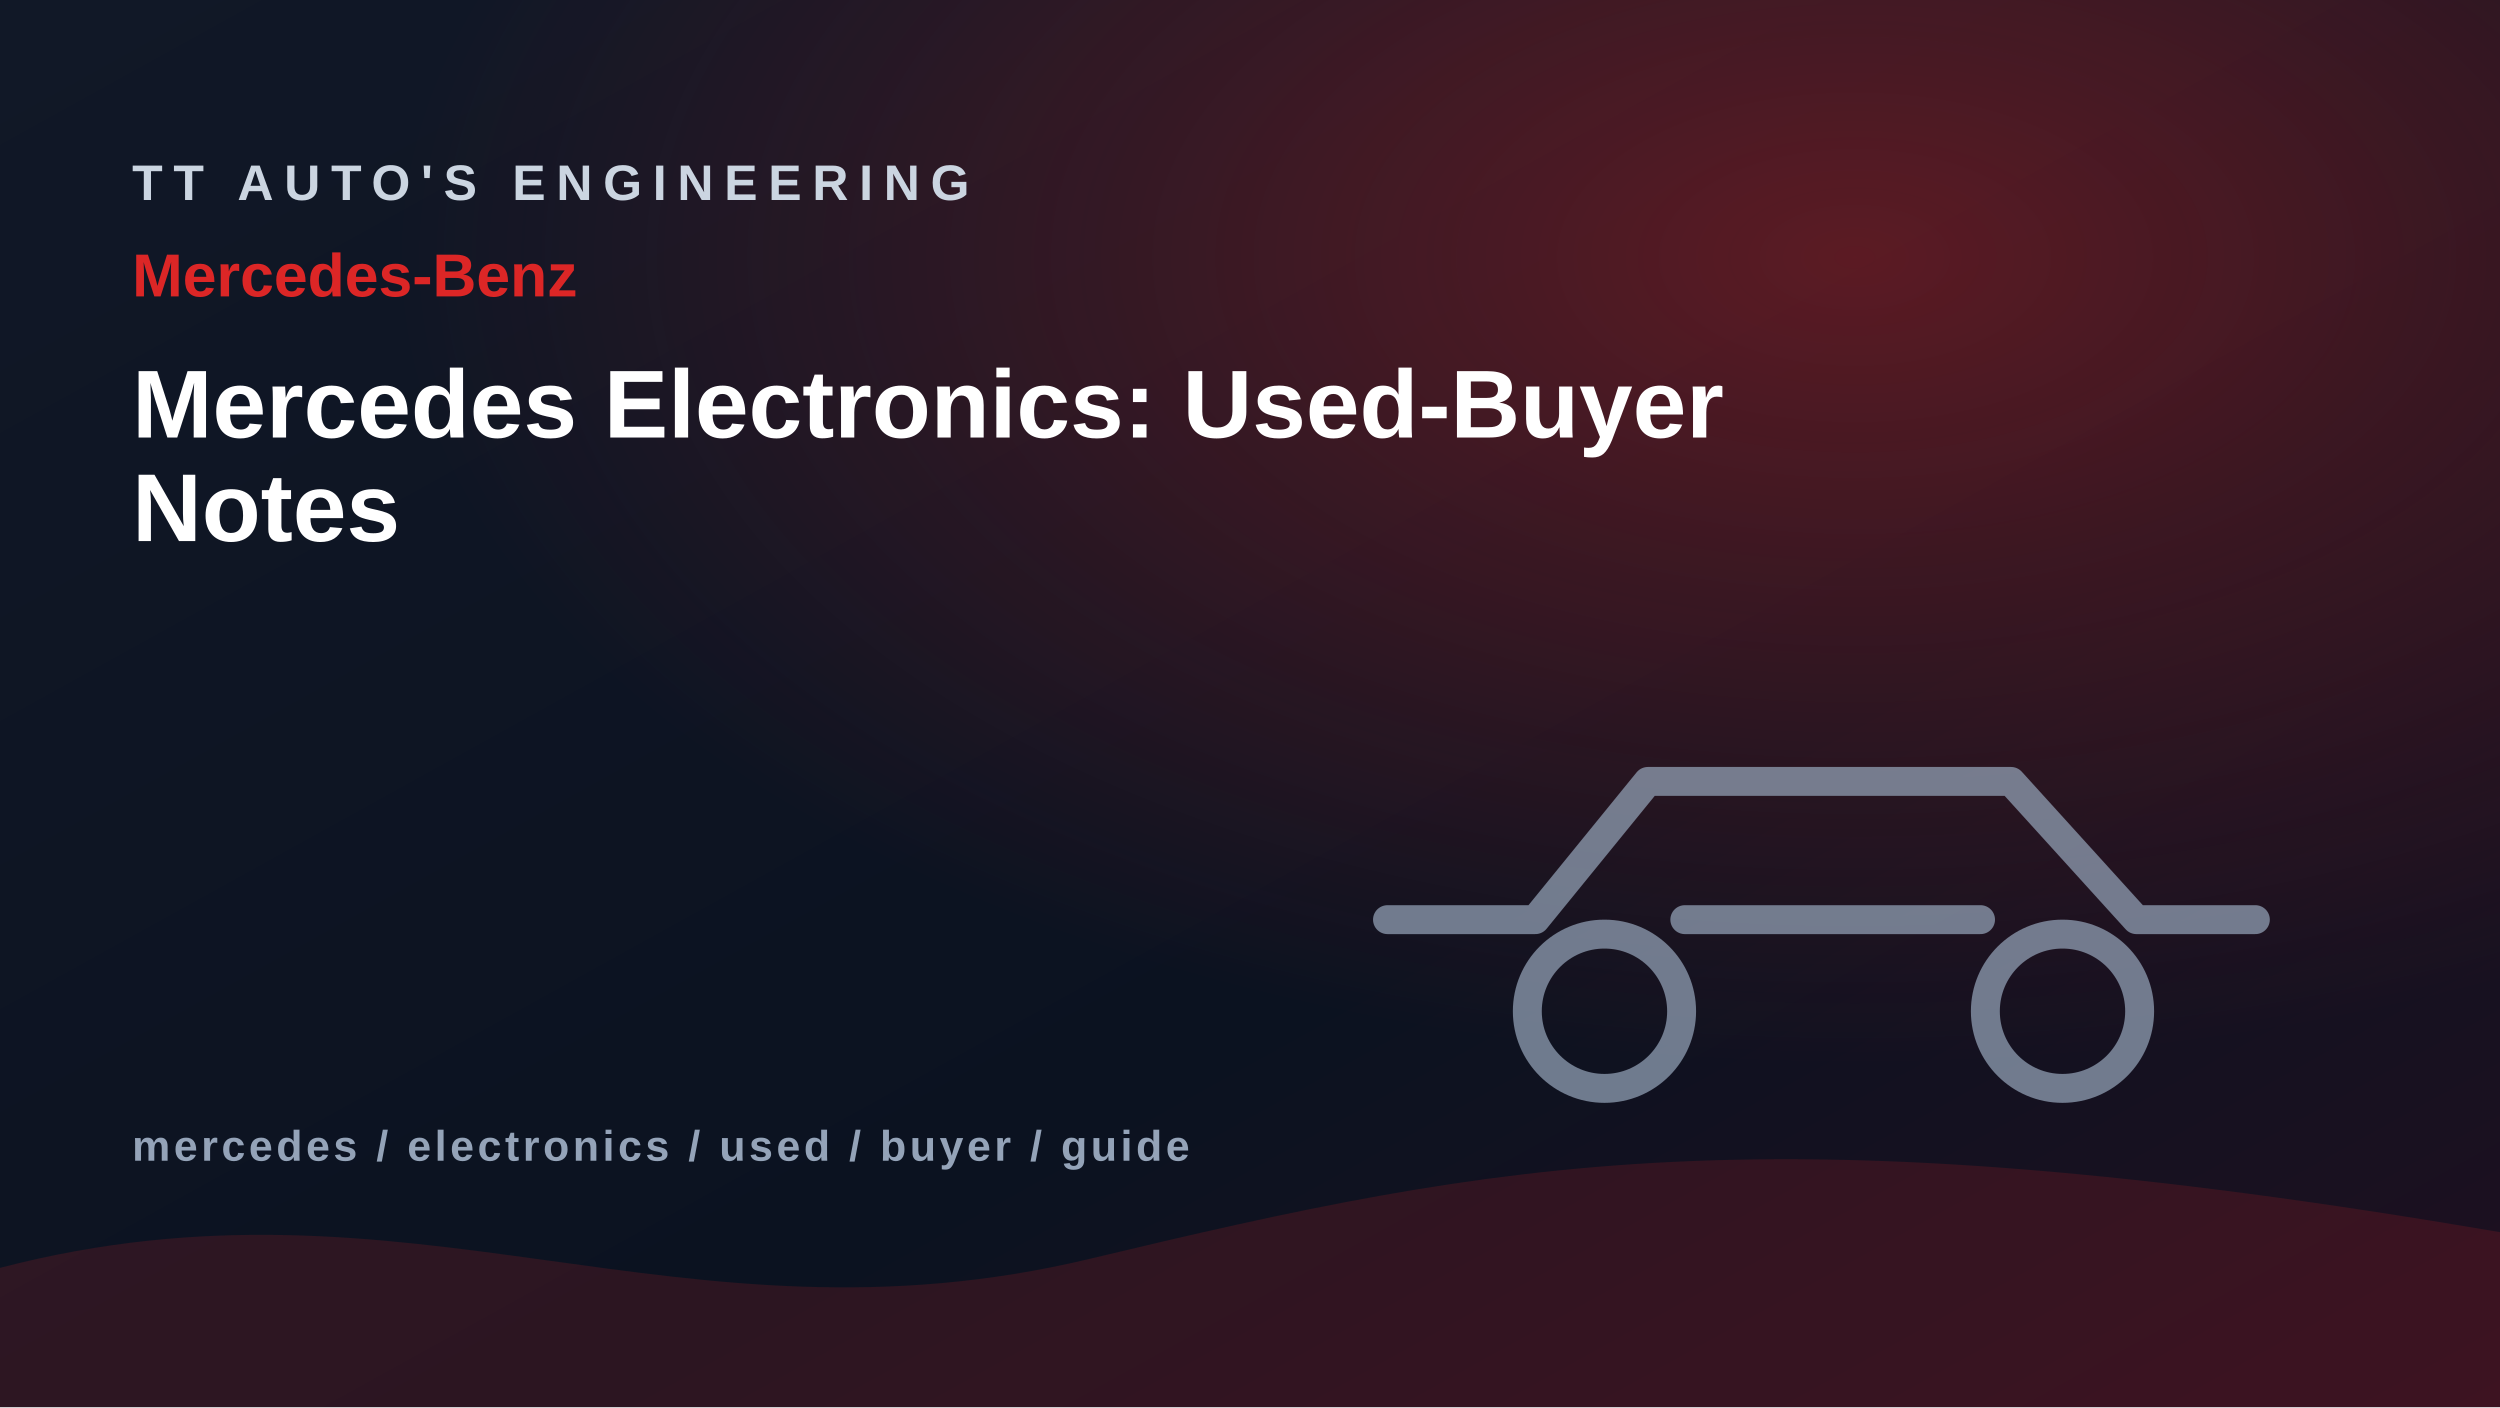
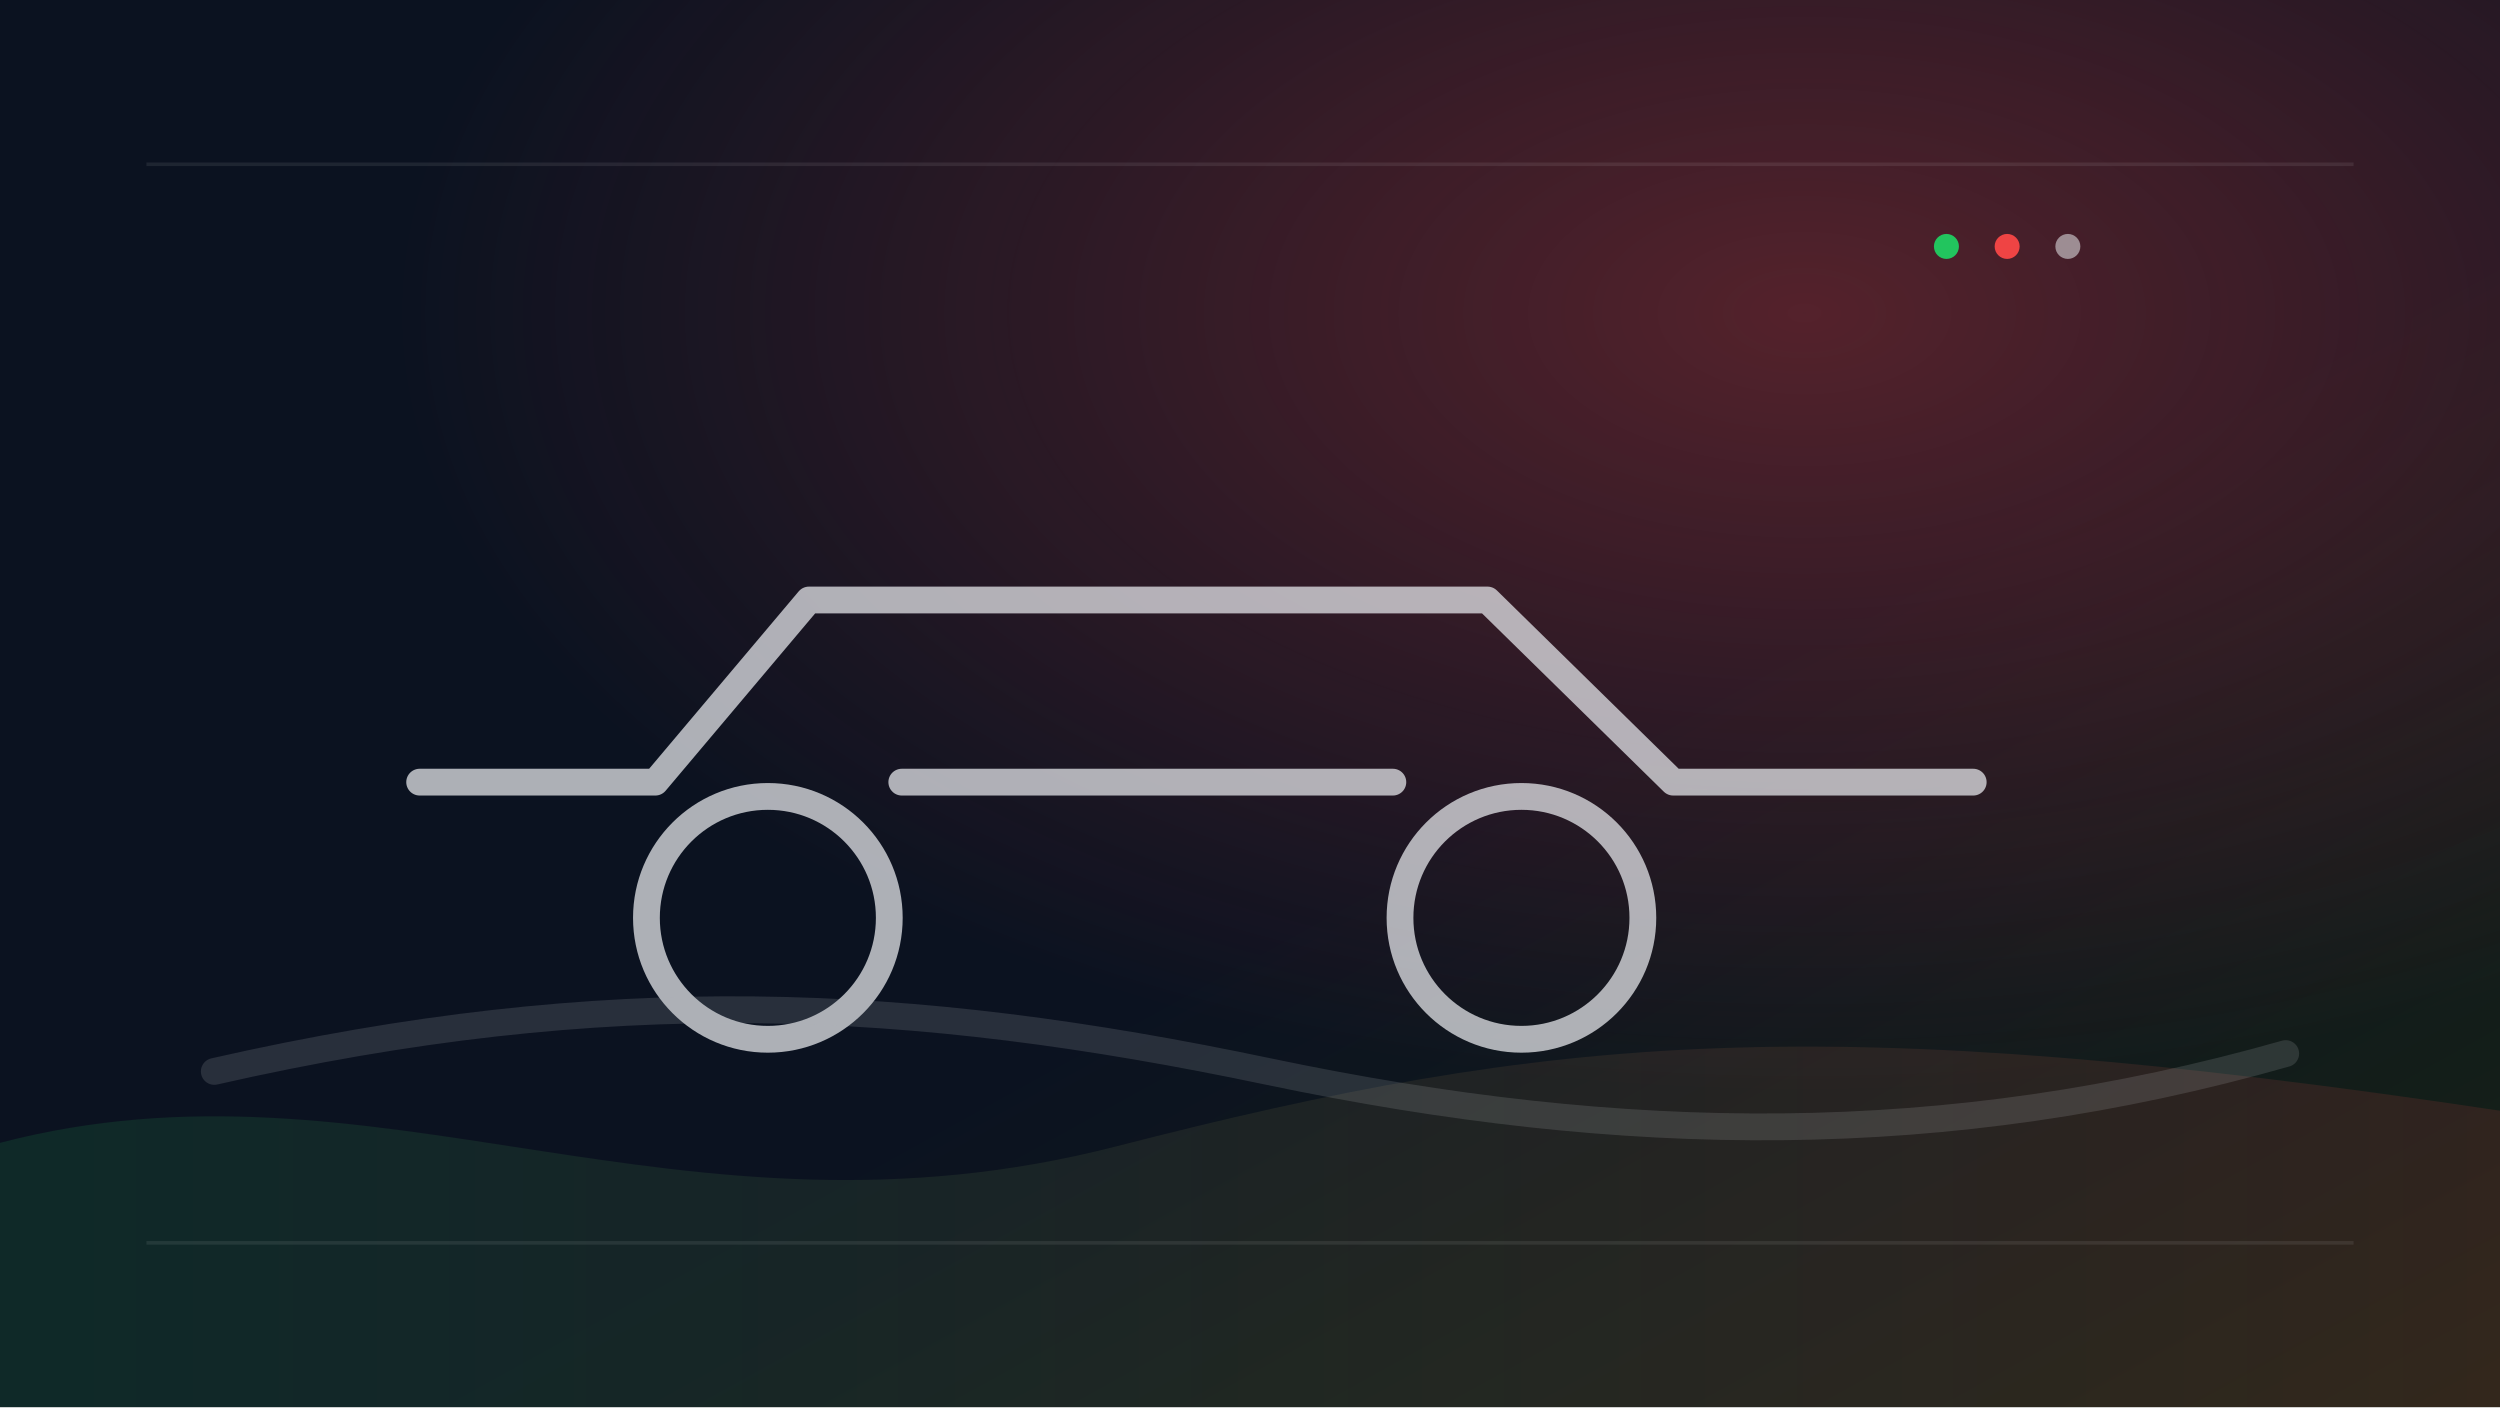
<svg xmlns="http://www.w3.org/2000/svg" width="1400" height="788" viewBox="0 0 1400 788">
  <defs>
-     <linearGradient id="g" x1="0" x2="1" y1="0" y2="1">
-       <stop stop-color="#111827" />
-       <stop offset="0.62" stop-color="#0b1220" />
-       <stop offset="1" stop-color="#1f1020" />
+     <linearGradient id="bg" x1="0" x2="1" y1="0" y2="1">
+       <stop stop-color="#0b1220" />
+       <stop offset=".58" stop-color="#0b1220" />
+       <stop offset="1" stop-color="#172316" />
    </linearGradient>
-     <radialGradient id="r" cx="74%" cy="18%" r="58%">
-       <stop stop-color="#dc2626" stop-opacity="0.38" />
-       <stop offset="1" stop-color="#dc2626" stop-opacity="0" />
+     <radialGradient id="glow" cx="72%" cy="22%" r="56%">
+       <stop stop-color="#ef4444" stop-opacity=".32" />
+       <stop offset="1" stop-color="#ef4444" stop-opacity="0" />
    </radialGradient>
+     <linearGradient id="line" x1="0" x2="1">
+       <stop stop-color="#22c55e" />
+       <stop offset="1" stop-color="#ef4444" />
+     </linearGradient>
  </defs>
-   <rect width="1400" height="788" fill="url(#g)" />
-   <rect width="1400" height="788" fill="url(#r)" />
-   <path d="M0 710 C 230 650 380 760 610 705 S 990 620 1400 690 L 1400 788 L 0 788 Z" fill="#dc2626" opacity="0.16" />
-   <g fill="none" stroke="#94a3b8" stroke-width="18" stroke-linecap="round" stroke-linejoin="round" opacity="0.72" transform="translate(570 92) scale(0.9)">
-     <path d="M230 470h92l70-86h226l78 86h74" />
-     <circle cx="365" cy="527" r="48" />
-     <circle cx="650" cy="527" r="48" />
-     <path d="M415 470h184" />
+   <rect width="1400" height="788" fill="url(#bg)" />
+   <rect width="1400" height="788" fill="url(#glow)" />
+   <path d="M0 640 C 210 585 380 705 625 642 S 1020 565 1400 622 L1400 788 L0 788Z" fill="url(#line)" opacity=".13" />
+   <path d="M82 92h1236M82 696h1236" stroke="#fff" stroke-opacity=".08" stroke-width="2" />
+   <g opacity=".74" fill="none" stroke="#e5e7eb" stroke-width="15" stroke-linecap="round" stroke-linejoin="round">
+     <path d="M235 438h132l86-102h380l104 102h168" />
+     <circle cx="430" cy="514" r="68" />
+     <circle cx="852" cy="514" r="68" />
+     <path d="M505 438h275" />
+     <path d="M120 600c220-50 390-42 590 0s380 44 570-10" opacity=".18" />
  </g>
-   <text x="74" y="112" class="eyebrow">TT AUTO'S ENGINEERING</text>
-   <text x="74" y="166" class="kicker">Mercedes-Benz</text>
-   <text x="74" y="245" class="title">Mercedes Electronics: Used-Buyer</text>
-   <text x="74" y="303" class="title">Notes</text>
-   <text x="74" y="650" class="slug">mercedes / electronics / used / buyer / guide</text>
-   <style>.eyebrow{font:700 28px Arial,sans-serif;fill:#cbd5e1;letter-spacing:6px}.kicker{font:800 34px Arial,sans-serif;fill:#dc2626}.title{font:900 54px Arial,sans-serif;fill:#fff}.slug{font:700 24px Arial,sans-serif;fill:#94a3b8;letter-spacing:2px}</style>
+   <circle cx="1090" cy="138" r="7" fill="#22c55e" />
+   <circle cx="1124" cy="138" r="7" fill="#ef4444" />
+   <circle cx="1158" cy="138" r="7" fill="#e5e7eb" opacity=".55" />
</svg>
